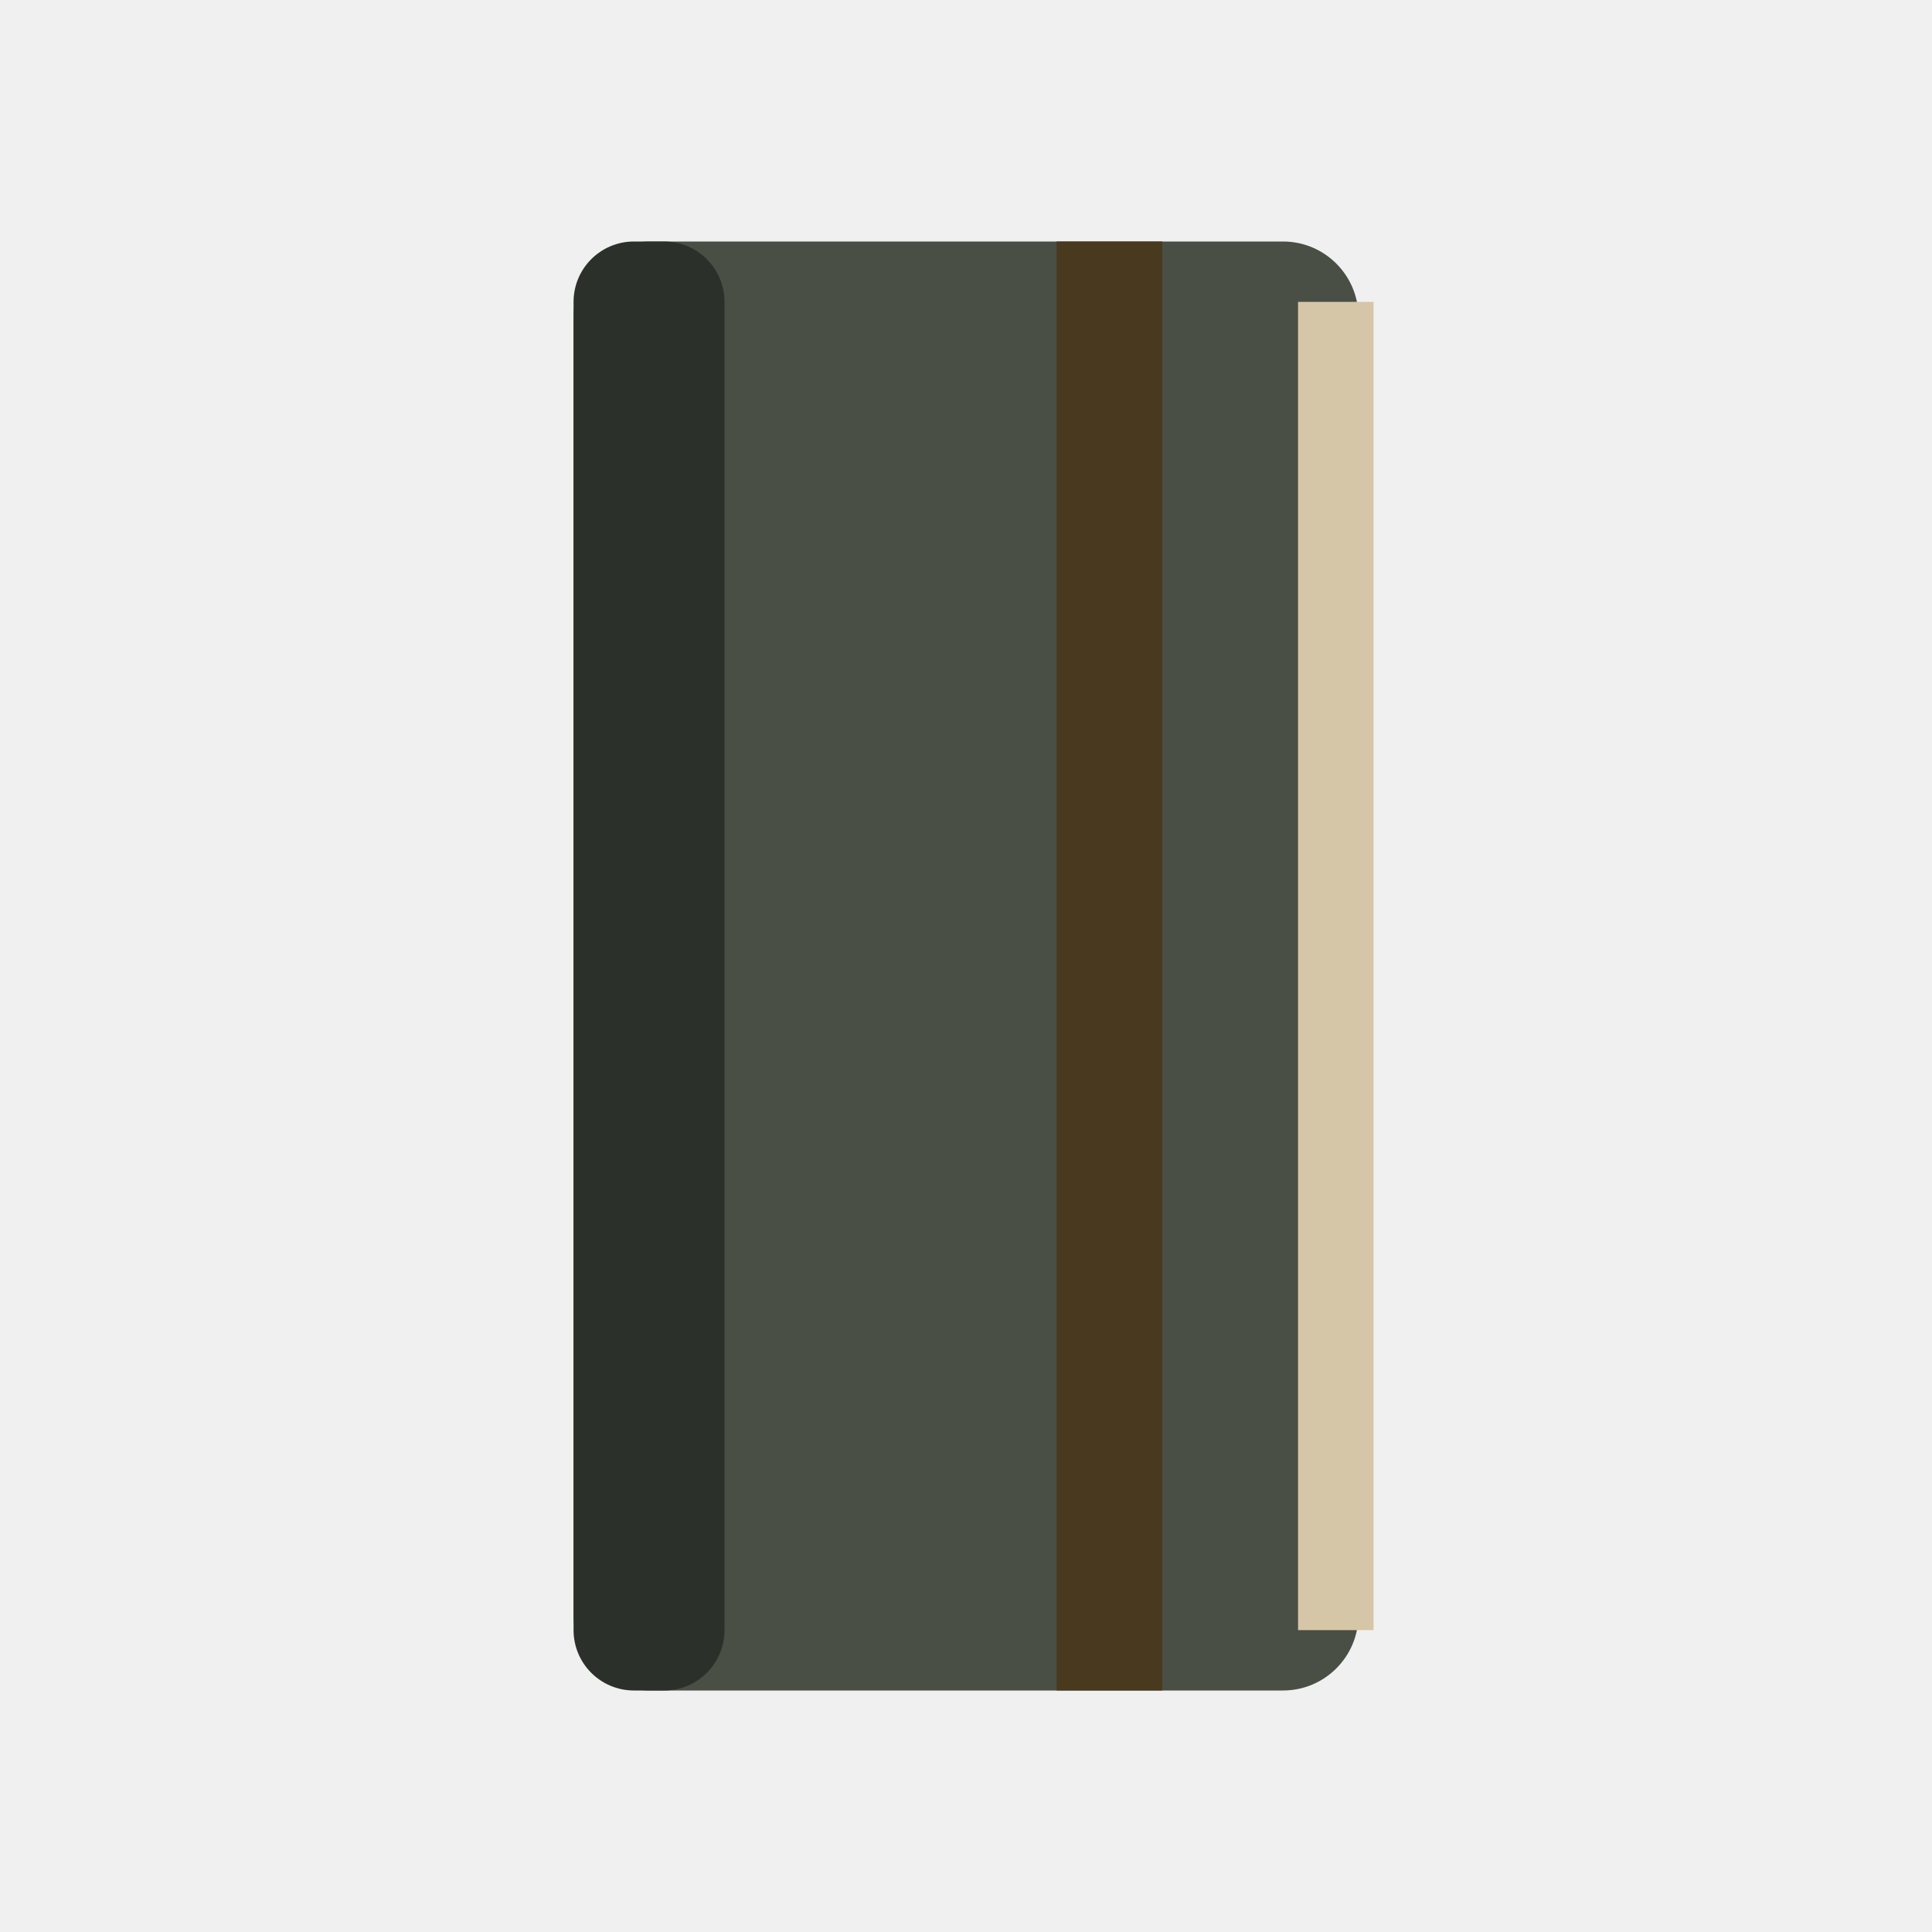
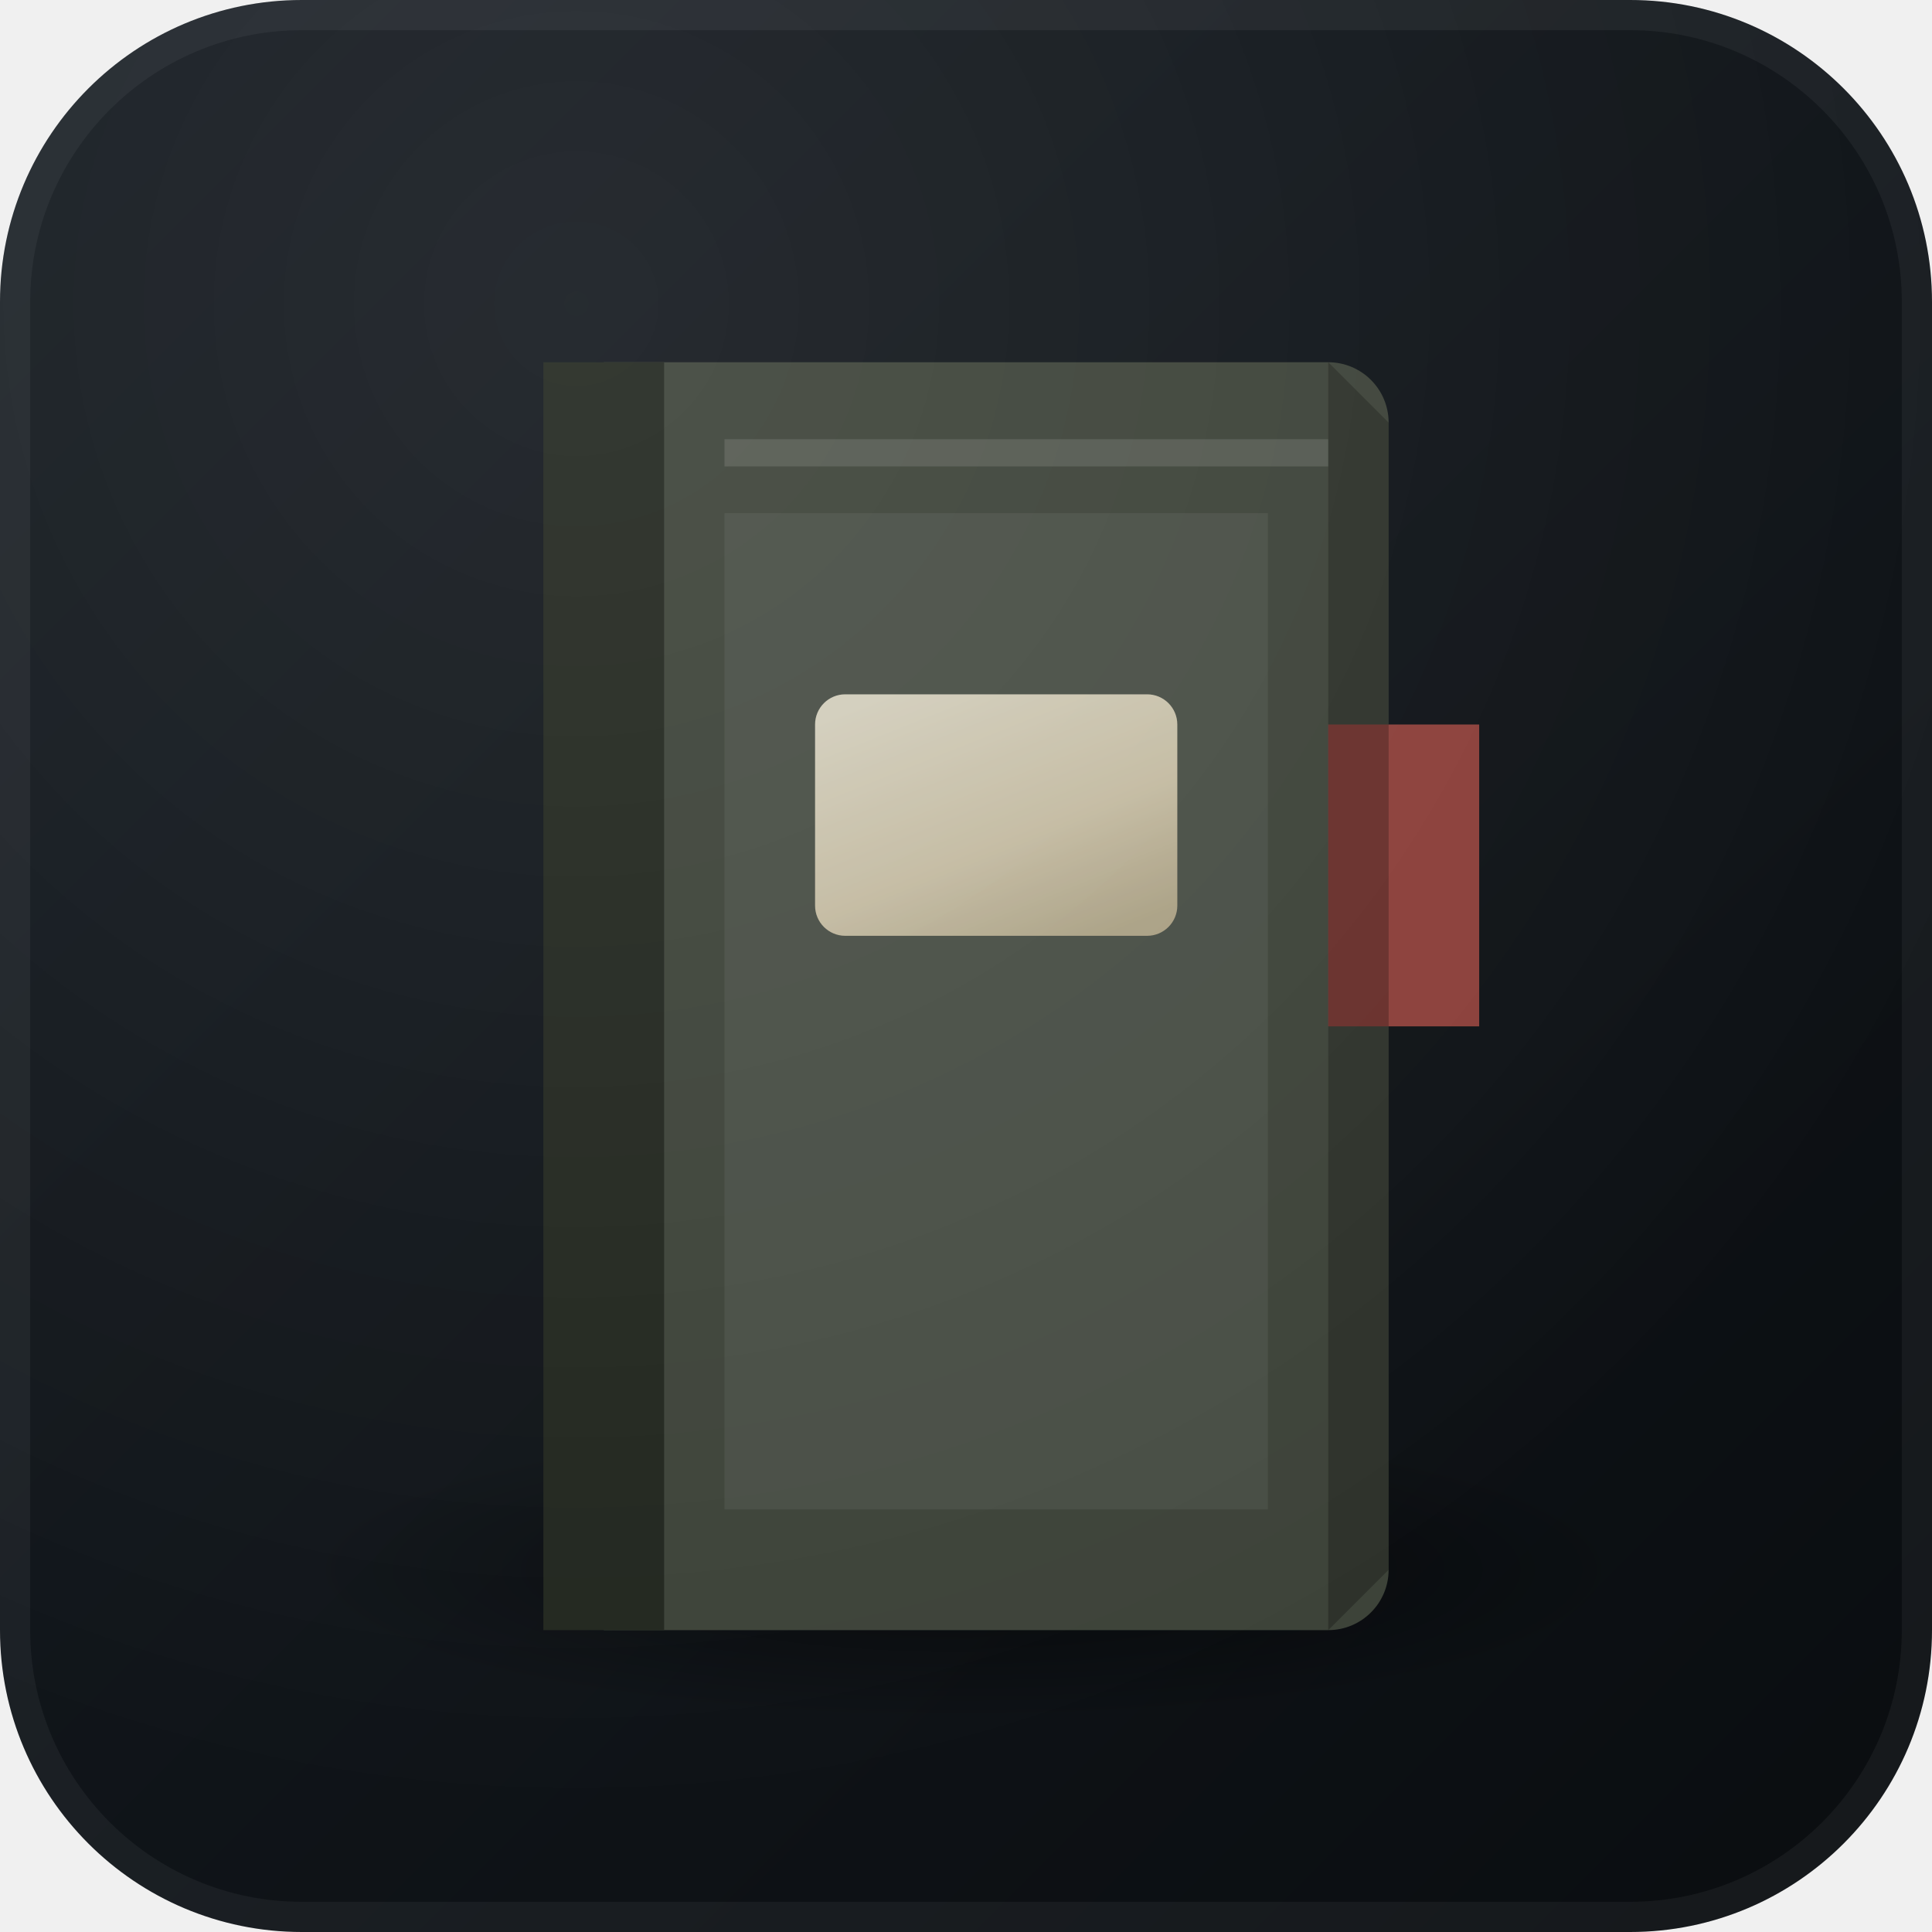
- <svg xmlns="http://www.w3.org/2000/svg" viewBox="0 0 128 128" width="128" height="128" fill="none">
-   <rect x="38" y="16" width="52" height="96" rx="5" fill="#4a4f45" />
-   <rect x="38" y="16" width="10" height="96" rx="4" fill="#2c302a" />
-   <rect x="86" y="20" width="5" height="88" fill="#d6c6a8" />
-   <rect x="70" y="16" width="7" height="96" fill="#48391f" />
+ <svg xmlns="http://www.w3.org/2000/svg" viewBox="0 0 64 64" width="64" height="64" role="img" aria-label="carnet">
+   <defs>
+     <linearGradient id="plaque" x1="0" y1="0" x2="1" y2="1">
+       <stop offset="0" stop-color="#151b21" />
+       <stop offset="1" stop-color="#0a0d10" />
+     </linearGradient>
+     <radialGradient id="lum" cx="30%" cy="16%" r="78%">
+       <stop offset="0" stop-color="#ffffff" stop-opacity=".085" />
+       <stop offset="1" stop-color="#ffffff" stop-opacity="0" />
+     </radialGradient>
+     <radialGradient id="sol" cx="50%" cy="50%" r="50%">
+       <stop offset="0" stop-color="#000" stop-opacity=".55" />
+       <stop offset="1" stop-color="#000" stop-opacity="0" />
+     </radialGradient>
+     <linearGradient id="papier" x1=".2" y1="0" x2=".8" y2="1">
+       <stop offset="0" stop-color="#f4ecd8" />
+       <stop offset=".6" stop-color="#e2d5b8" />
+       <stop offset="1" stop-color="#c3b493" />
+     </linearGradient>
+   </defs>
+   <rect width="64" height="64" rx="10" fill="url(#plaque)" />
+   <ellipse cx="32" cy="52" rx="22" ry="5" fill="url(#sol)" />
+   <path d="M20 12h24a2 2 0 0 1 2 2v38a2 2 0 0 1-2 2H20z" fill="#3d4339" />
+   <rect x="18" y="12" width="4" height="42" fill="#22271f" />
+   <path d="M24 17h18v33H24z" fill="#fff" opacity=".06" />
+   <rect x="27" y="23" width="12" height="8" rx="1" fill="url(#papier)" opacity=".8" />
+   <path d="M44 24h5v10h-5z" fill="#8b3f3a" />
+   <path d="M24 15h20" fill="none" stroke="#fff" stroke-opacity=".12" stroke-width=".9" />
+   <path d="M44 12l2 2v38l-2 2z" fill="#000" opacity=".25" />
+   <rect width="64" height="64" rx="10" fill="url(#lum)" />
+   <rect x=".5" y=".5" width="63" height="63" rx="9.5" fill="none" stroke="#fff" stroke-opacity=".05" />
</svg>
